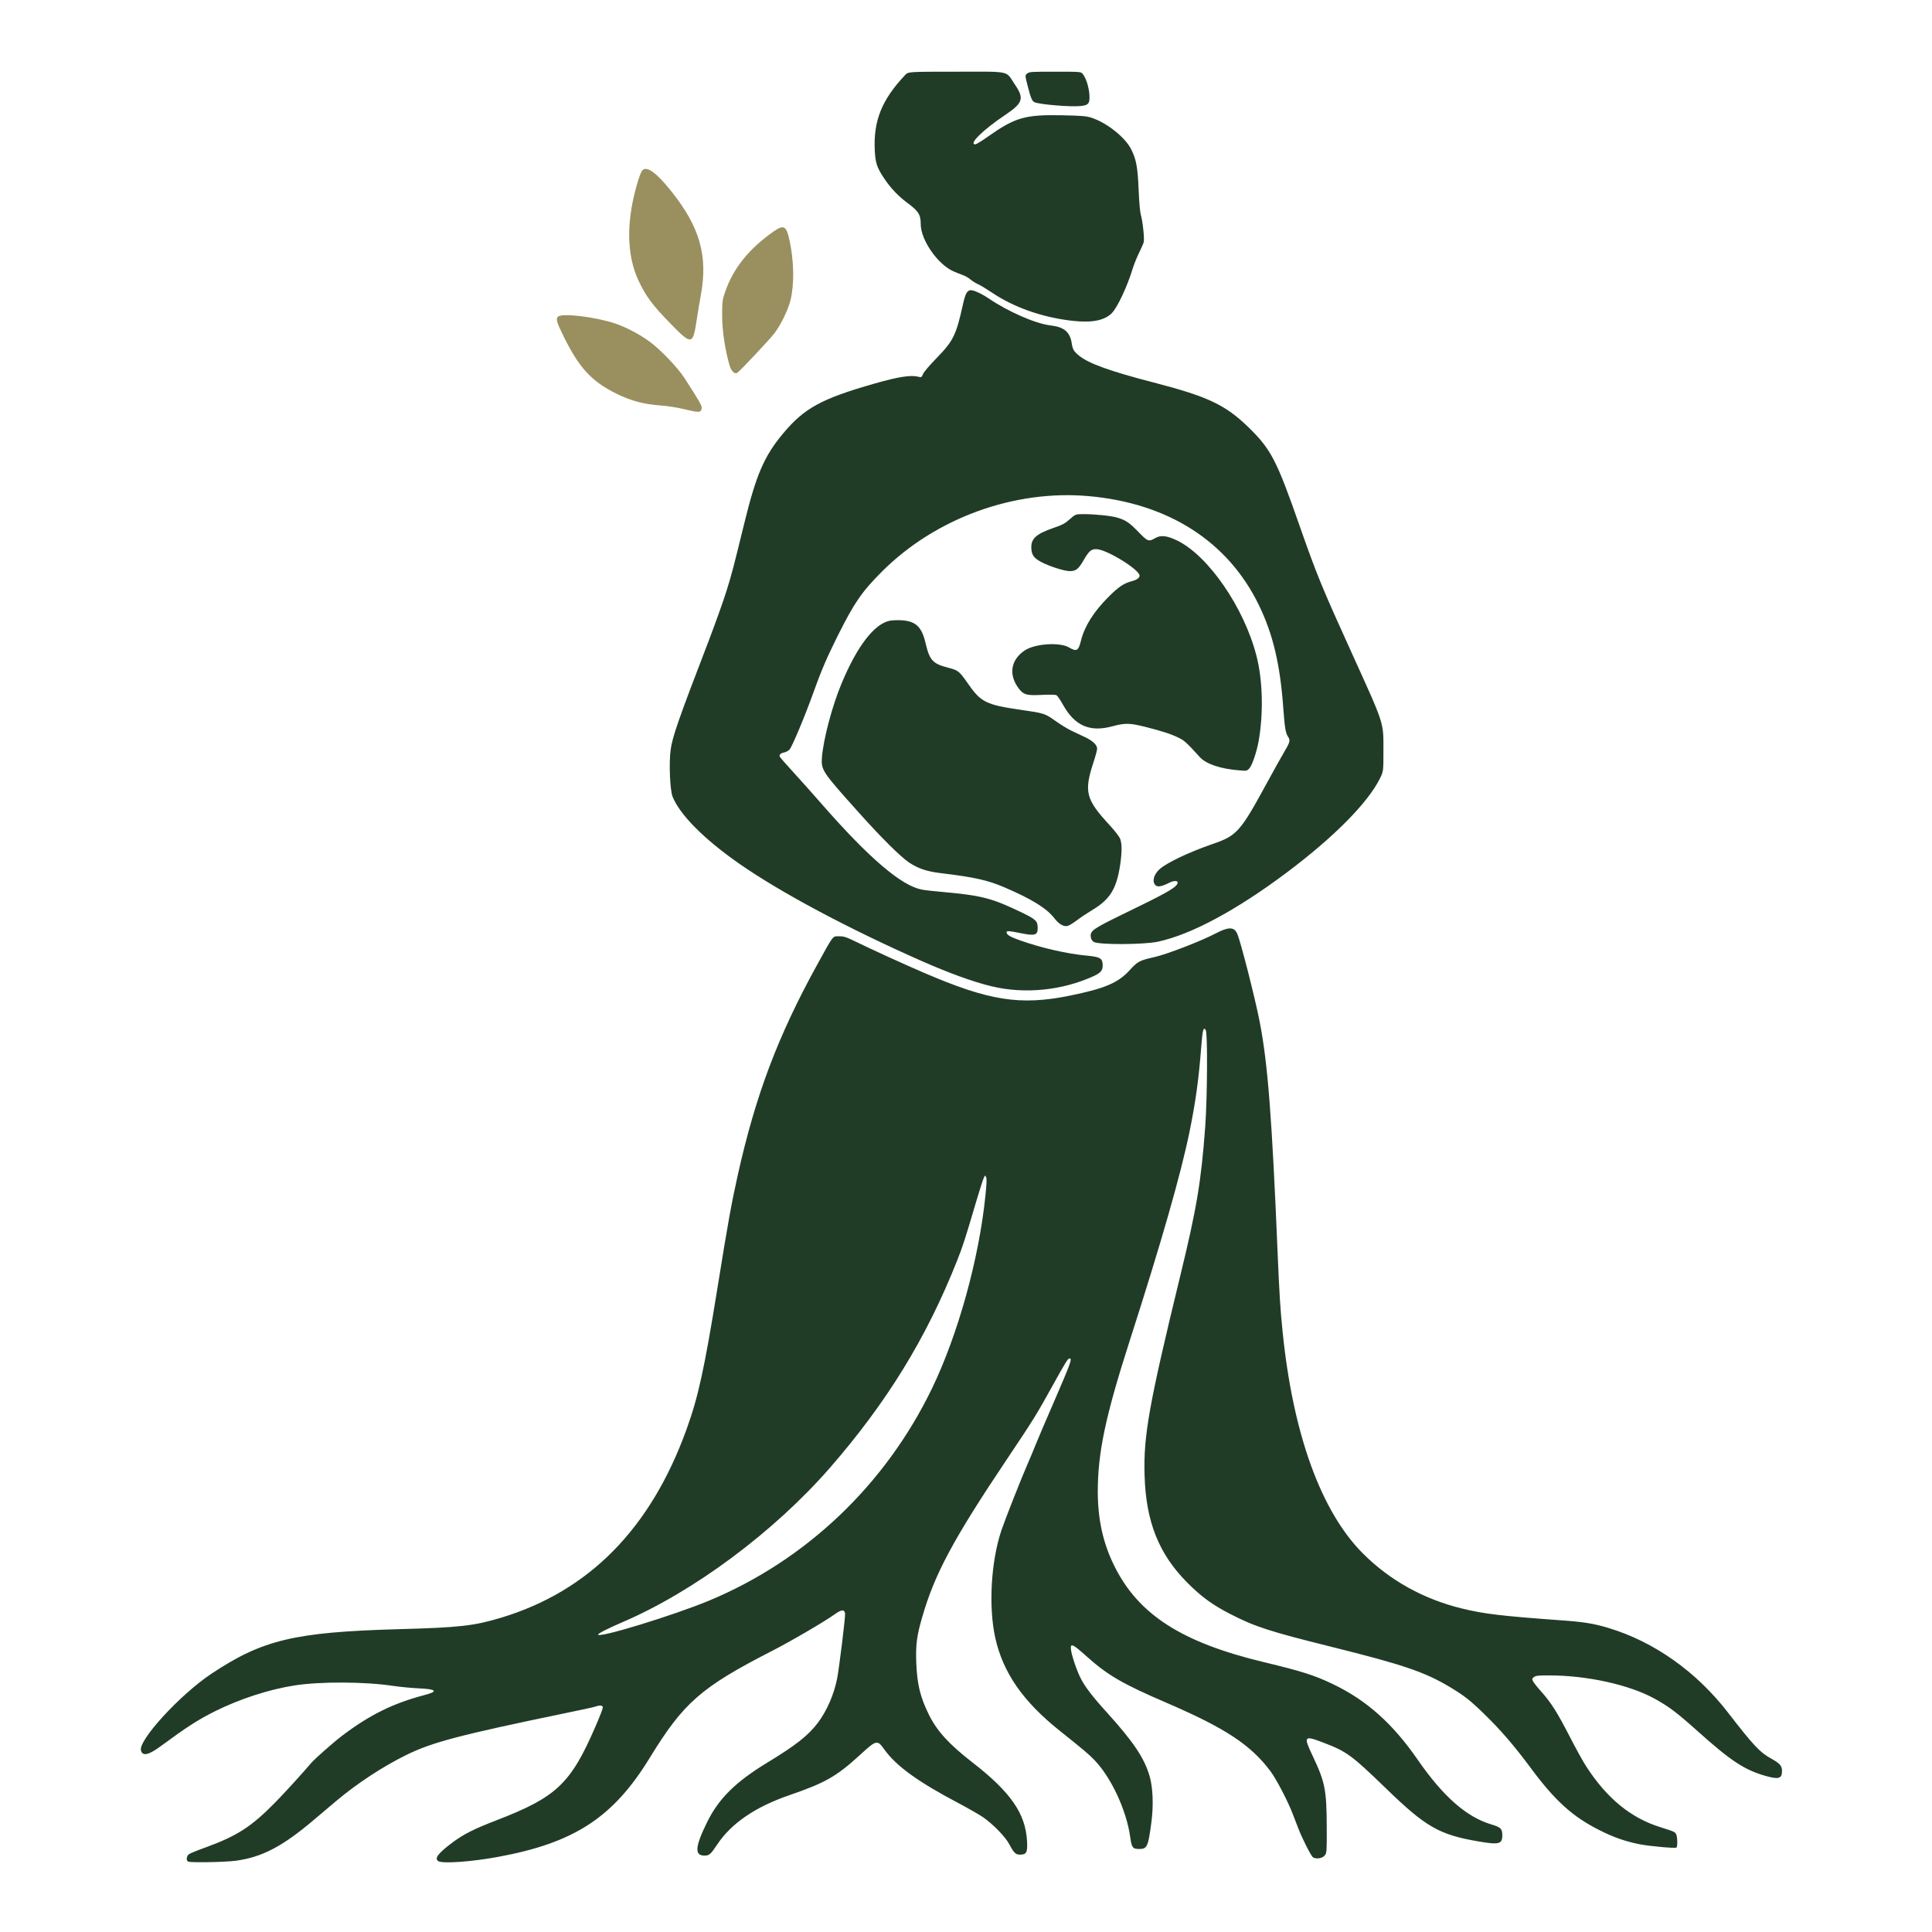
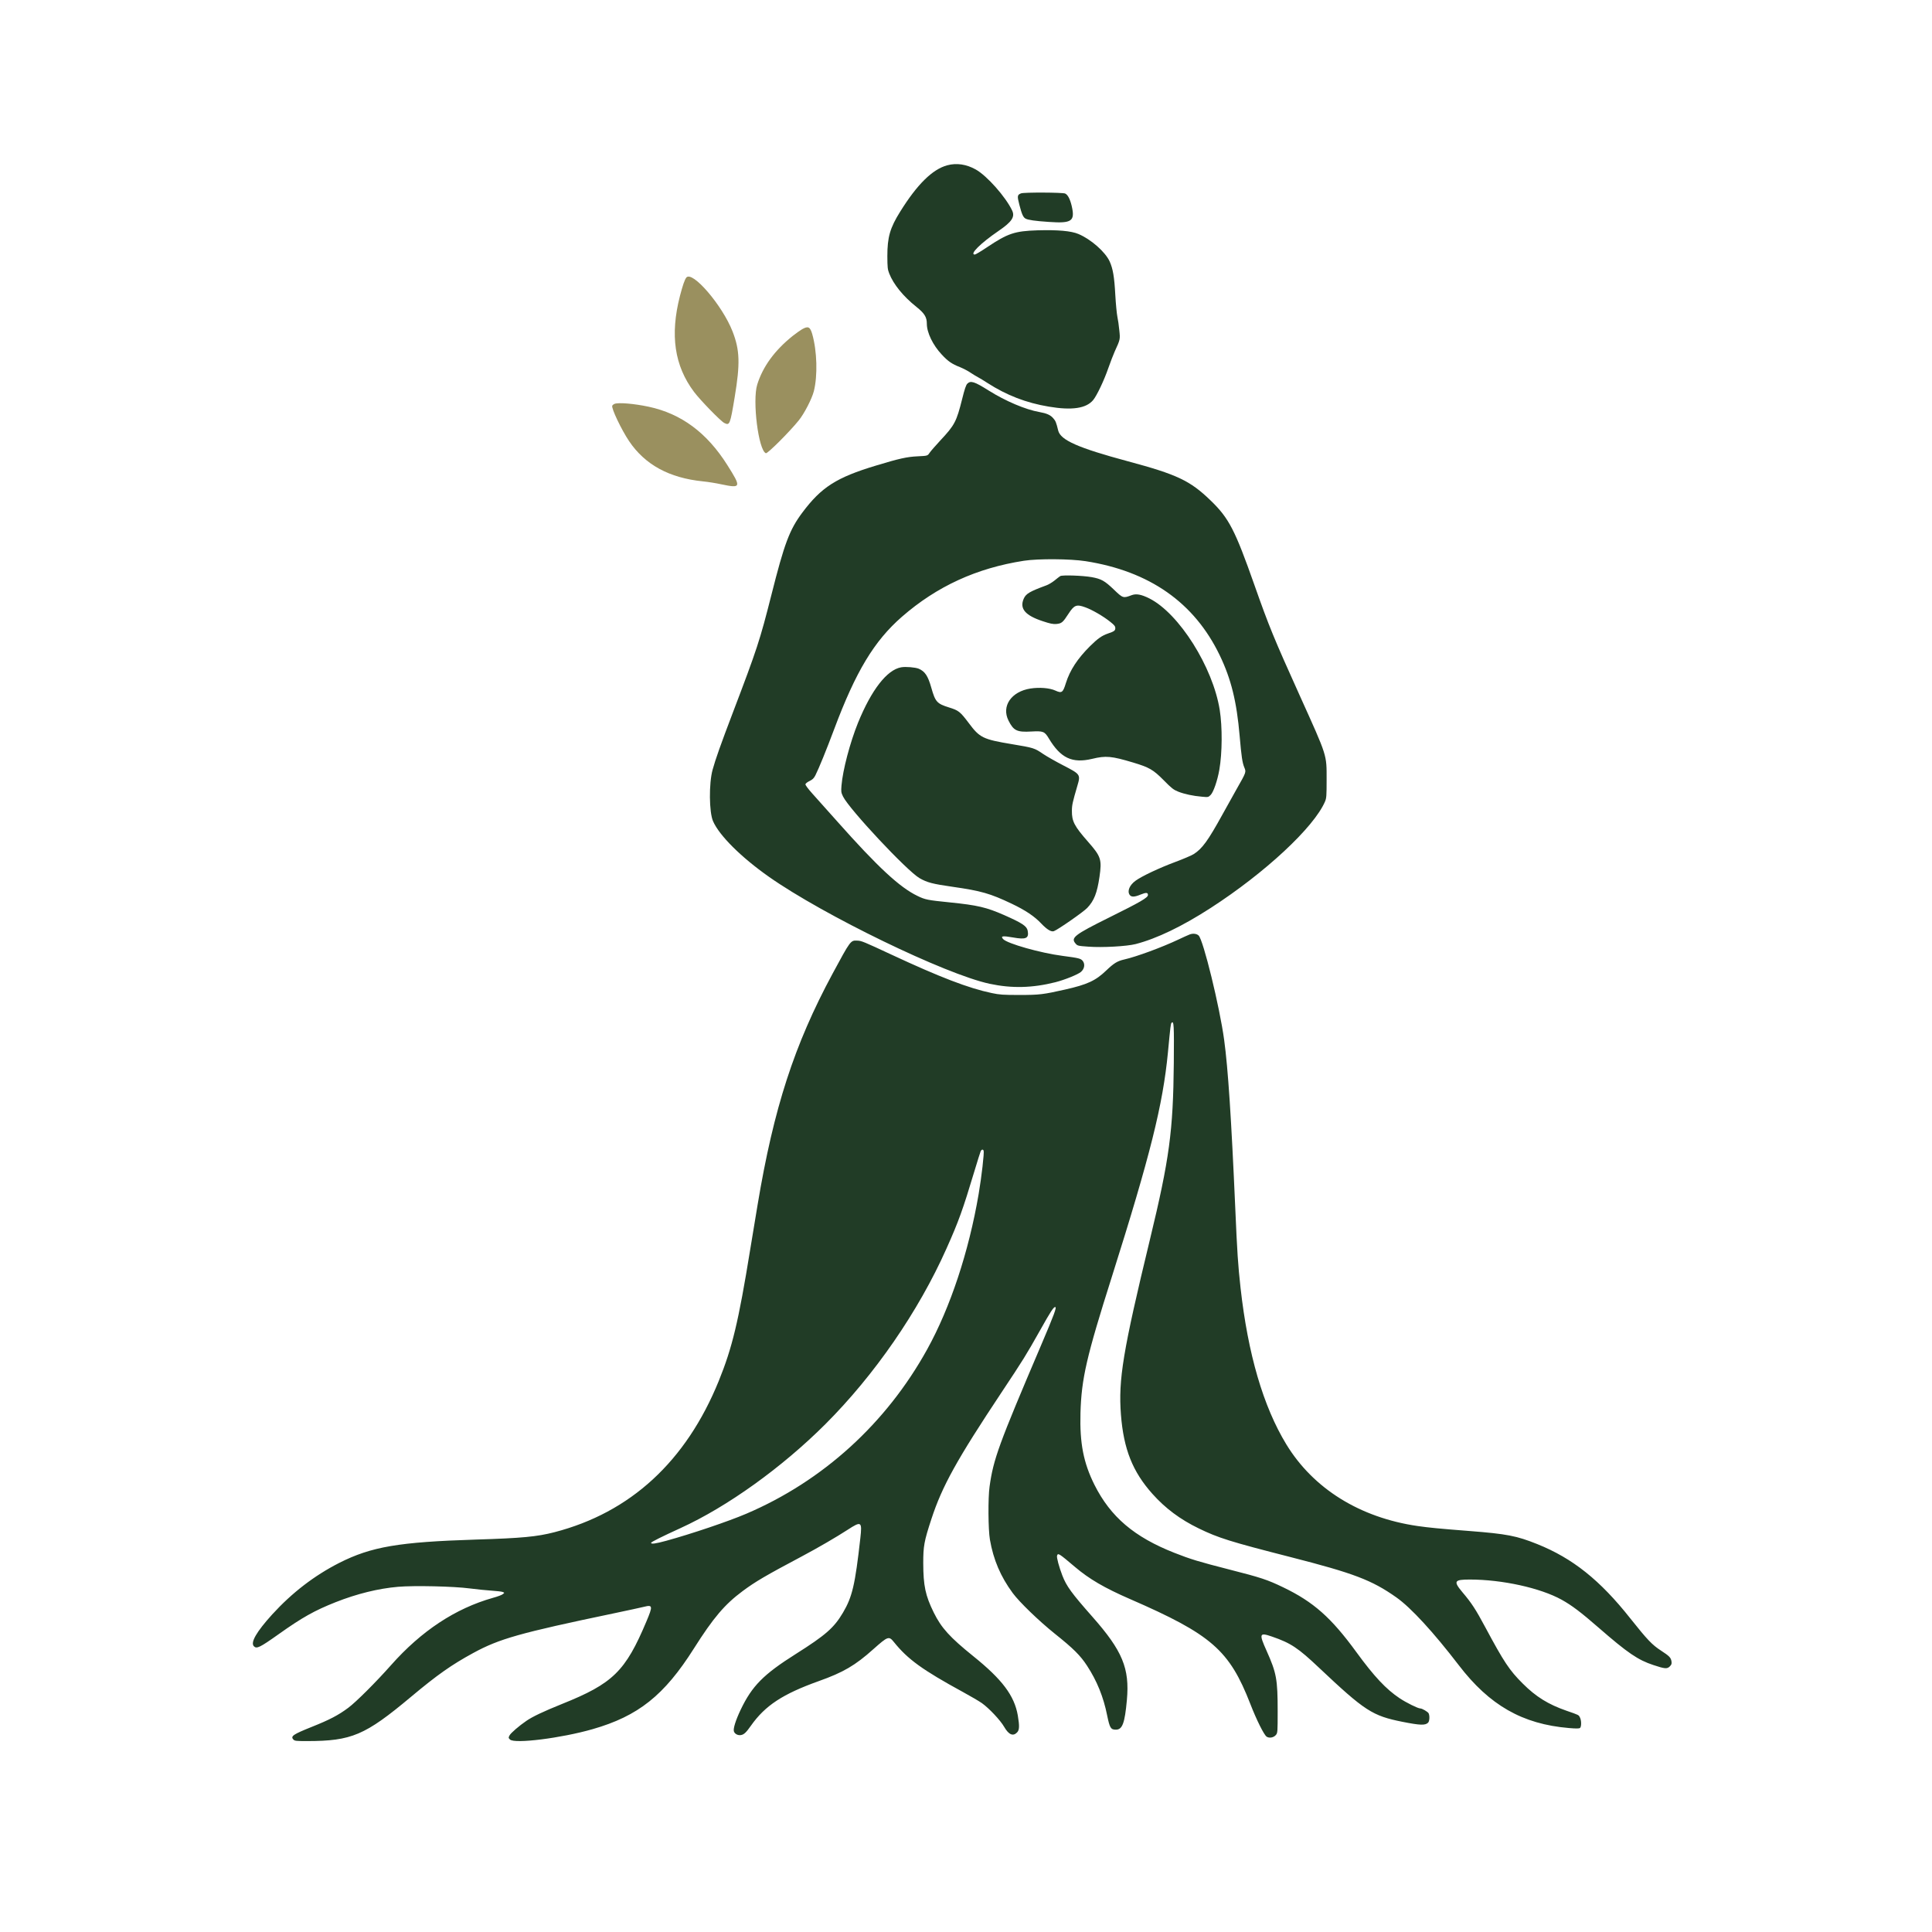
- <svg xmlns="http://www.w3.org/2000/svg" width="120" height="120" viewBox="0 0 2048 2048">
-   <g transform="translate(0,2048) scale(0.1,-0.1)" fill="#213C26" stroke="none">
-     <path d="M9595 19685 c-248 -262 -338 -487 -322 -801 7 -133 23 -181 100 -296 68 -102 149 -187 247 -260 117 -87 140 -123 140 -224 0 -169 183 -431 351 -502 24 -11 66 -27 93 -37 26 -9 63 -30 81 -46 18 -16 54 -38 79 -50 26 -11 90 -50 144 -86 236 -161 544 -269 863 -304 205 -23 339 4 416 83 61 64 164 285 222 477 13 41 42 113 65 160 24 48 46 99 50 114 9 36 -10 217 -30 287 -10 36 -18 131 -24 270 -10 240 -26 326 -82 433 -66 126 -258 277 -418 329 -56 18 -97 21 -308 26 -397 8 -500 -22 -791 -227 -63 -45 -122 -81 -132 -81 -75 0 78 151 313 309 193 130 208 176 105 327 -100 149 -31 134 -617 134 -513 0 -513 0 -545 -35z M10889 19701 c-24 -19 -24 -19 5 -133 32 -126 47 -162 73 -172 63 -25 389 -51 487 -40 87 9 100 27 94 123 -6 80 -35 171 -69 215 -20 26 -20 26 -294 26 -254 0 -274 -1 -296 -19z M10255 17386 c-16 -16 -29 -53 -45 -122 -74 -337 -103 -396 -282 -580 -74 -76 -134 -146 -143 -168 -15 -36 -18 -38 -48 -30 -81 21 -211 1 -467 -72 -563 -161 -743 -259 -969 -529 -201 -241 -285 -437 -411 -951 -116 -474 -133 -540 -191 -725 -32 -102 -114 -331 -182 -510 -325 -845 -390 -1031 -408 -1168 -19 -140 -7 -423 20 -494 75 -191 334 -453 711 -715 437 -304 1149 -684 1925 -1027 295 -130 547 -222 745 -270 353 -85 750 -45 1086 109 78 37 98 64 92 131 -5 58 -32 72 -168 85 -208 19 -479 81 -702 160 -109 38 -148 61 -148 87 0 18 28 16 140 -7 159 -33 190 -25 190 51 0 76 -17 93 -173 168 -311 150 -420 179 -837 216 -91 8 -189 19 -219 25 -214 41 -552 328 -1041 885 -101 116 -245 277 -319 358 -75 82 -140 156 -144 164 -12 20 8 40 47 47 18 4 43 17 55 30 28 30 166 360 255 609 81 227 140 364 257 599 174 348 255 466 468 679 565 565 1399 870 2190 800 845 -75 1478 -480 1806 -1156 150 -309 226 -631 259 -1100 15 -203 24 -258 53 -300 22 -33 15 -58 -41 -151 -29 -49 -111 -195 -181 -324 -290 -533 -321 -568 -590 -660 -237 -82 -474 -194 -551 -262 -65 -57 -85 -136 -44 -173 22 -20 67 -12 142 26 60 31 107 24 87 -12 -23 -45 -140 -109 -572 -318 -316 -154 -350 -177 -345 -237 2 -27 11 -43 31 -58 44 -32 532 -31 683 2 355 77 833 334 1371 738 497 374 852 733 981 992 37 76 37 76 37 296 0 306 13 265 -330 1021 -323 711 -375 838 -553 1345 -250 716 -307 826 -549 1062 -244 237 -431 325 -1006 474 -466 120 -696 204 -795 289 -52 45 -61 61 -72 131 -19 116 -82 168 -222 184 -161 19 -450 145 -663 290 -56 38 -124 72 -164 81 -28 6 -37 4 -56 -15z M11340 14976 c-52 -46 -76 -59 -172 -92 -188 -65 -243 -116 -235 -222 5 -68 28 -98 103 -139 82 -44 239 -95 299 -97 69 -1 95 18 151 114 59 103 84 123 145 118 116 -11 449 -219 449 -280 0 -23 -30 -45 -80 -58 -88 -23 -143 -61 -251 -169 -155 -155 -251 -308 -289 -457 -28 -115 -46 -125 -128 -77 -98 58 -361 40 -468 -31 -154 -102 -176 -266 -58 -413 48 -59 81 -67 241 -59 84 4 140 3 152 -4 10 -5 41 -49 67 -97 126 -228 287 -298 530 -231 130 35 180 34 344 -7 175 -44 275 -76 357 -117 59 -29 83 -51 222 -204 66 -73 220 -125 418 -140 79 -7 82 -6 106 20 31 33 81 182 101 301 50 293 41 638 -25 893 -131 512 -511 1063 -842 1223 -109 52 -172 59 -231 25 -70 -41 -79 -37 -181 68 -95 98 -134 124 -225 150 -68 19 -232 36 -351 36 -88 0 -88 0 -149 -54z M9431 13900 c-165 -35 -346 -271 -510 -665 -100 -239 -193 -591 -208 -782 -10 -137 -1 -150 401 -598 235 -262 433 -458 524 -519 97 -64 188 -94 336 -112 351 -42 493 -73 673 -150 287 -123 447 -221 529 -327 49 -64 100 -93 143 -82 14 4 57 30 96 59 38 29 110 77 158 106 194 115 263 226 302 487 20 140 19 228 -4 278 -10 22 -58 83 -106 135 -255 276 -276 355 -175 665 22 67 40 133 40 148 0 40 -45 83 -126 122 -41 19 -107 50 -146 69 -40 19 -117 66 -170 104 -111 79 -117 81 -363 117 -374 54 -427 80 -568 284 -87 125 -101 136 -202 162 -170 44 -200 77 -245 267 -40 169 -104 228 -255 237 -44 2 -100 0 -124 -5z M12888 10586 c-156 -82 -524 -224 -653 -252 -152 -34 -176 -46 -255 -133 -126 -140 -265 -199 -643 -276 -526 -106 -853 -54 -1547 245 -205 88 -562 251 -706 322 -115 56 -136 63 -189 63 -71 0 -55 21 -232 -300 -416 -755 -653 -1382 -842 -2230 -66 -295 -104 -502 -216 -1200 -139 -861 -204 -1157 -329 -1501 -381 -1051 -1034 -1712 -1966 -1993 -288 -86 -432 -103 -1085 -121 -1104 -31 -1442 -112 -1985 -473 -330 -220 -773 -702 -746 -812 16 -63 79 -51 203 40 287 211 396 281 580 374 263 131 575 233 848 275 269 42 747 40 1041 -5 76 -11 198 -23 269 -26 194 -8 215 -33 62 -72 -333 -88 -580 -210 -875 -434 -88 -67 -284 -240 -321 -283 -88 -104 -281 -316 -380 -417 -256 -261 -404 -357 -743 -481 -82 -29 -159 -61 -173 -70 -29 -19 -35 -70 -9 -80 32 -12 385 -6 501 9 277 37 493 149 820 425 69 58 179 151 246 208 222 187 497 367 743 488 276 136 563 211 1692 445 162 33 305 64 319 70 43 16 73 11 73 -12 0 -12 -36 -105 -81 -208 -260 -599 -411 -742 -1044 -986 -239 -92 -346 -146 -463 -232 -159 -118 -203 -176 -153 -203 51 -27 352 -5 629 46 812 149 1223 418 1612 1054 356 581 542 744 1287 1126 207 106 558 311 670 391 74 53 106 55 111 7 4 -37 -63 -579 -84 -687 -34 -170 -108 -341 -204 -469 -102 -135 -231 -237 -542 -426 -332 -202 -510 -379 -632 -627 -129 -262 -136 -355 -28 -355 51 0 64 12 135 118 151 226 405 399 772 525 372 128 493 197 738 421 180 165 186 166 261 61 127 -176 355 -342 790 -571 98 -52 213 -118 255 -146 107 -74 238 -208 280 -288 48 -91 67 -110 113 -110 69 0 82 24 75 144 -16 291 -173 518 -573 829 -255 198 -381 336 -468 512 -92 188 -123 317 -133 545 -7 193 4 285 62 485 132 459 327 824 901 1680 283 422 312 470 481 775 142 256 163 290 181 290 30 0 13 -47 -170 -470 -83 -190 -168 -390 -190 -445 -22 -55 -62 -152 -90 -215 -69 -159 -228 -563 -272 -690 -111 -330 -139 -808 -66 -1141 83 -372 294 -676 690 -991 242 -193 303 -244 361 -305 179 -185 341 -535 380 -818 15 -110 26 -125 94 -125 86 0 96 22 131 290 23 176 15 364 -20 483 -57 194 -171 363 -455 677 -151 166 -232 273 -275 359 -42 82 -95 240 -103 303 -9 75 16 64 163 -68 226 -202 379 -292 849 -494 624 -269 892 -445 1102 -725 61 -81 185 -318 237 -455 20 -52 46 -120 58 -150 44 -115 138 -299 158 -310 38 -20 101 -8 124 23 20 27 21 39 20 295 -1 396 -17 480 -148 756 -101 213 -94 222 108 145 251 -95 302 -133 663 -482 426 -414 569 -496 986 -567 217 -37 252 -28 252 64 0 71 -16 86 -115 116 -264 78 -512 296 -783 688 -262 379 -539 627 -892 797 -199 96 -331 138 -735 235 -876 210 -1335 506 -1590 1025 -118 240 -172 487 -173 780 0 416 80 797 336 1595 340 1057 543 1768 637 2225 64 316 97 550 124 903 14 179 24 213 48 171 20 -36 16 -724 -6 -1019 -43 -585 -90 -867 -265 -1585 -331 -1361 -391 -1697 -378 -2114 14 -493 152 -837 456 -1141 148 -148 265 -233 452 -329 259 -134 417 -185 1069 -347 768 -191 993 -268 1262 -429 149 -90 209 -136 357 -280 175 -169 319 -336 504 -585 254 -342 440 -509 721 -650 152 -77 271 -118 422 -149 103 -21 378 -46 395 -36 13 9 11 109 -2 139 -13 27 -19 30 -168 77 -312 97 -566 304 -785 642 -32 48 -110 190 -175 316 -133 258 -197 360 -300 476 -40 44 -79 93 -88 109 -15 28 -14 31 7 48 19 15 42 18 161 18 402 0 851 -99 1119 -247 155 -86 232 -144 460 -348 350 -313 491 -406 714 -470 140 -40 176 -30 176 52 0 54 -23 80 -109 128 -124 67 -192 140 -462 489 -335 435 -784 753 -1269 899 -155 47 -266 65 -515 82 -618 45 -807 67 -1041 125 -404 99 -759 296 -1044 580 -446 445 -744 1266 -854 2355 -24 232 -34 400 -51 795 -61 1471 -105 2040 -191 2485 -49 253 -206 869 -240 940 -33 71 -92 71 -226 1z m-2442 -2779 c-68 -671 -290 -1471 -565 -2042 -494 -1023 -1335 -1824 -2366 -2253 -376 -156 -1175 -401 -1175 -359 0 12 111 68 260 132 752 322 1606 957 2197 1635 604 694 1023 1375 1348 2195 61 153 85 227 209 648 31 103 63 204 72 225 16 36 16 37 27 14 8 -17 6 -68 -7 -195z" />
+ <svg xmlns="http://www.w3.org/2000/svg" width="120" height="120" viewBox="0 0 2368 2368">
+   <g transform="translate(0,2368) scale(0.1,-0.1)" fill="#213C26" stroke="none">
+     <path d="M11610 21654 c-181 -49 -368 -233 -576 -567 -126 -201 -158 -314 -158 -547 1 -136 3 -162 23 -212 52 -133 172 -281 333 -409 100 -80 128 -126 128 -207 0 -109 74 -262 183 -378 76 -82 124 -115 221 -153 42 -17 102 -48 133 -70 32 -21 73 -46 91 -55 18 -9 70 -41 115 -70 235 -151 475 -244 752 -290 284 -48 459 -22 544 81 45 55 133 239 186 393 26 74 61 164 77 200 69 151 69 150 57 262 -5 56 -16 132 -24 168 -7 36 -19 155 -25 265 -12 224 -29 320 -69 410 -54 118 -229 272 -383 337 -90 38 -253 52 -503 45 -278 -9 -362 -37 -615 -206 -74 -50 -143 -91 -152 -91 -69 0 69 138 290 289 164 112 204 172 168 250 -79 167 -309 427 -447 504 -115 64 -234 82 -349 51z M12515 21310 c-47 -18 -49 -32 -21 -140 30 -115 47 -155 77 -170 30 -16 116 -29 284 -40 284 -20 324 9 280 198 -20 83 -47 135 -80 150 -30 14 -507 16 -540 2z M11856 18977 c-16 -16 -33 -66 -63 -187 -70 -279 -91 -320 -269 -510 -58 -63 -118 -131 -131 -151 -24 -36 -24 -36 -146 -42 -131 -6 -225 -27 -512 -114 -484 -146 -668 -264 -902 -577 -156 -209 -219 -376 -378 -1007 -142 -560 -174 -659 -473 -1444 -148 -389 -213 -572 -248 -700 -46 -166 -43 -522 6 -631 77 -176 345 -442 685 -681 670 -471 2162 -1195 2705 -1311 270 -58 523 -52 805 19 114 29 275 94 313 126 44 37 54 95 23 135 -24 30 -48 36 -246 62 -272 35 -680 151 -730 206 -34 38 -7 42 120 20 161 -29 199 -12 181 83 -11 56 -67 93 -286 190 -221 97 -327 122 -672 157 -268 27 -299 33 -393 79 -218 105 -485 352 -986 916 -117 132 -253 284 -302 338 -53 59 -87 105 -85 115 2 9 24 27 50 39 37 18 53 33 72 70 43 86 133 306 230 565 265 708 490 1081 830 1378 429 374 916 597 1496 687 176 27 567 24 755 -5 785 -123 1334 -508 1645 -1154 140 -291 208 -568 244 -988 22 -255 33 -327 57 -386 24 -58 26 -55 -96 -269 -34 -60 -111 -198 -170 -305 -179 -325 -251 -424 -355 -489 -25 -16 -126 -59 -225 -96 -199 -74 -414 -176 -487 -230 -74 -54 -104 -127 -72 -173 20 -29 59 -28 135 4 67 27 89 26 89 -6 0 -32 -92 -86 -476 -276 -427 -212 -473 -248 -411 -319 23 -27 29 -29 158 -38 170 -13 470 4 579 32 258 67 569 216 920 443 667 431 1265 988 1400 1303 18 42 20 69 20 268 0 313 11 277 -325 1022 -324 718 -381 857 -560 1365 -238 675 -312 819 -537 1036 -251 243 -410 318 -1013 480 -610 164 -826 259 -855 377 -24 99 -32 119 -61 151 -34 40 -81 60 -170 76 -167 29 -414 133 -622 264 -175 110 -220 124 -261 83z M12995 16619 c-11 -7 -43 -32 -71 -55 -29 -23 -74 -50 -100 -59 -204 -75 -249 -102 -276 -162 -54 -122 16 -206 233 -277 90 -30 124 -37 166 -34 65 6 80 18 149 125 70 108 98 119 207 79 86 -31 223 -111 307 -179 48 -38 60 -53 60 -76 0 -30 -13 -40 -90 -66 -75 -26 -126 -62 -218 -153 -156 -155 -248 -296 -298 -455 -36 -117 -50 -127 -129 -91 -70 32 -192 42 -305 25 -235 -37 -358 -216 -269 -393 62 -124 104 -144 279 -134 147 8 163 2 216 -86 144 -240 286 -307 530 -249 168 41 238 34 502 -45 199 -60 246 -87 375 -217 97 -99 121 -117 178 -140 76 -30 183 -53 291 -62 76 -7 78 -7 107 22 34 34 83 176 106 308 36 206 38 524 5 733 -84 527 -499 1184 -862 1367 -100 50 -162 61 -218 40 -103 -39 -107 -38 -219 70 -112 107 -154 130 -270 151 -112 20 -361 28 -386 13z M11045 15501 c-174 -31 -364 -276 -529 -681 -98 -243 -186 -577 -202 -767 -6 -76 -5 -86 19 -136 78 -157 781 -909 937 -1000 94 -54 159 -71 411 -107 343 -49 455 -81 718 -206 172 -82 280 -155 364 -244 68 -72 122 -105 154 -93 48 17 363 236 409 285 84 88 121 183 150 380 31 214 19 250 -142 433 -166 189 -197 249 -196 375 0 73 8 106 67 309 41 138 38 141 -175 251 -91 47 -200 109 -243 138 -109 74 -115 76 -384 121 -355 59 -395 79 -527 256 -108 143 -125 157 -244 194 -148 46 -168 68 -217 241 -41 146 -78 201 -155 234 -43 17 -160 27 -215 17z M14580 12226 c-19 -7 -80 -35 -135 -61 -203 -96 -515 -211 -665 -245 -84 -19 -127 -45 -220 -134 -131 -126 -232 -173 -507 -235 -267 -60 -312 -66 -558 -66 -201 0 -243 3 -338 23 -287 60 -637 195 -1232 472 -337 157 -367 170 -418 171 -82 4 -81 5 -303 -406 -469 -871 -720 -1644 -918 -2830 -25 -148 -66 -396 -91 -550 -144 -888 -220 -1203 -385 -1610 -401 -987 -1083 -1614 -2015 -1855 -213 -55 -401 -73 -960 -90 -947 -30 -1283 -87 -1677 -286 -306 -156 -578 -365 -821 -631 -195 -215 -270 -346 -225 -391 34 -34 72 -16 303 148 290 206 440 290 700 393 259 102 520 167 764 188 197 17 683 6 879 -20 84 -11 203 -23 265 -27 62 -4 123 -11 137 -16 25 -10 25 -10 3 -27 -11 -10 -65 -30 -120 -45 -461 -130 -878 -405 -1251 -826 -187 -211 -426 -449 -522 -521 -123 -92 -231 -148 -449 -235 -227 -91 -262 -114 -226 -154 17 -18 30 -20 169 -20 546 1 709 70 1272 541 326 273 499 394 763 538 321 175 568 245 1721 486 173 36 341 73 374 81 106 27 109 10 30 -177 -258 -614 -411 -764 -1038 -1015 -223 -90 -357 -153 -434 -206 -88 -60 -192 -149 -207 -179 -14 -27 -14 -30 6 -50 55 -55 629 17 1012 127 561 161 878 414 1242 989 238 376 377 540 598 704 155 115 277 187 727 426 201 107 419 234 561 326 166 108 177 101 154 -103 -64 -573 -99 -721 -213 -914 -110 -186 -212 -275 -579 -507 -396 -250 -535 -391 -674 -681 -62 -130 -94 -233 -84 -266 10 -33 50 -53 88 -46 37 7 63 32 122 116 174 246 389 387 830 545 301 107 447 192 671 393 178 158 189 162 251 85 170 -211 348 -340 848 -613 94 -51 197 -112 230 -135 88 -63 226 -209 273 -291 55 -95 108 -119 157 -69 30 29 32 79 10 209 -42 243 -191 441 -545 726 -289 233 -392 347 -485 535 -103 209 -128 329 -129 605 0 209 10 268 100 542 132 403 310 725 863 1557 266 400 297 451 468 754 131 234 166 287 186 287 22 0 -10 -87 -176 -476 -516 -1210 -581 -1387 -628 -1724 -20 -139 -17 -529 4 -650 43 -248 131 -454 280 -656 82 -111 318 -339 512 -495 232 -185 317 -270 399 -396 121 -185 201 -382 246 -608 32 -155 44 -175 107 -175 80 0 109 79 135 364 35 388 -54 602 -423 1020 -256 290 -317 374 -368 505 -41 107 -72 222 -65 243 11 37 22 30 219 -137 174 -148 362 -258 675 -394 1000 -435 1218 -626 1475 -1286 76 -196 168 -380 200 -401 34 -22 88 -11 115 23 19 24 20 39 20 287 0 395 -14 470 -136 743 -95 211 -88 227 66 174 232 -80 319 -138 578 -383 562 -530 652 -588 1022 -662 217 -43 280 -45 314 -10 18 18 21 85 6 115 -11 19 -79 59 -102 59 -29 0 -172 71 -253 125 -165 110 -312 266 -530 565 -309 424 -526 616 -898 795 -196 94 -268 118 -664 219 -371 95 -470 125 -668 203 -493 194 -783 441 -980 833 -135 270 -182 511 -172 880 12 422 72 685 386 1675 470 1487 624 2103 686 2745 31 326 34 353 45 364 28 28 31 -27 27 -494 -8 -834 -54 -1176 -292 -2160 -332 -1373 -389 -1719 -356 -2149 33 -423 143 -699 386 -971 158 -177 340 -313 567 -423 240 -117 387 -163 1123 -351 779 -199 1000 -283 1300 -495 179 -126 455 -427 765 -831 376 -491 780 -722 1349 -770 91 -8 127 -7 137 1 18 15 18 92 -1 128 -16 32 -9 29 -165 83 -224 78 -374 171 -536 333 -164 163 -230 263 -459 690 -119 222 -168 297 -280 429 -114 136 -102 156 90 156 397 0 864 -103 1125 -247 126 -70 237 -154 455 -344 355 -309 481 -395 670 -457 140 -47 169 -49 201 -17 22 22 25 33 21 62 -8 47 -26 65 -127 131 -111 72 -168 132 -378 396 -371 469 -706 736 -1139 910 -254 102 -373 125 -833 161 -374 29 -495 41 -635 61 -708 103 -1278 458 -1609 1001 -283 465 -470 1106 -561 1918 -31 282 -41 429 -65 985 -48 1094 -88 1704 -136 2055 -54 400 -256 1228 -313 1279 -25 23 -71 28 -111 12z m-2524 -2650 c9 -23 -25 -320 -61 -531 -120 -705 -347 -1391 -631 -1904 -502 -908 -1279 -1614 -2216 -2014 -222 -95 -676 -248 -982 -332 -132 -36 -186 -43 -186 -25 0 10 134 77 360 180 574 262 1243 742 1776 1274 604 604 1141 1382 1484 2151 150 335 202 481 340 940 40 132 76 248 81 258 12 20 28 22 35 3z" />
  </g>
-   <g transform="translate(0,2048) scale(0.1,-0.1)" fill="#9A905F" stroke="none">
-     <path d="M6808 18673 c-9 -10 -27 -54 -41 -98 -130 -418 -130 -788 1 -1069 79 -168 151 -265 347 -464 217 -222 230 -220 270 45 13 87 33 205 44 263 77 417 -10 725 -315 1105 -158 198 -260 270 -306 218z M8204 18029 c-263 -184 -430 -391 -516 -639 -31 -92 -33 -100 -33 -255 0 -162 31 -366 80 -533 17 -56 52 -90 79 -75 26 15 344 353 396 421 68 90 145 248 170 352 41 167 37 414 -11 634 -32 151 -61 167 -165 95z M5915 17123 c-25 -24 -14 -60 64 -218 162 -326 292 -467 551 -596 156 -78 294 -115 480 -128 70 -5 170 -21 254 -41 150 -36 168 -35 174 14 3 26 -23 72 -182 318 -71 110 -247 295 -366 384 -100 75 -262 161 -375 197 -215 70 -560 110 -600 70z" />
+   <g transform="translate(0,2368) scale(0.1,-0.1)" fill="#9A905F" stroke="none">
+     <path d="M8412 20278 c-20 -25 -44 -95 -78 -225 -123 -480 -68 -856 173 -1177 77 -102 326 -358 370 -380 67 -34 72 -21 128 317 68 410 63 575 -26 804 -125 321 -494 750 -567 661z M9830 19644 c-24 -14 -76 -51 -115 -82 -222 -178 -366 -377 -434 -596 -61 -198 15 -805 106 -841 20 -8 290 262 403 402 68 84 161 264 185 358 48 189 40 492 -20 702 -26 88 -50 100 -125 57z M7532 18730 c-12 -5 -25 -16 -28 -23 -12 -32 111 -291 206 -433 195 -290 492 -452 905 -494 61 -6 162 -22 225 -36 245 -51 249 -40 74 237 -251 397 -565 629 -964 714 -179 38 -369 54 -418 35z" />
  </g>
</svg>
